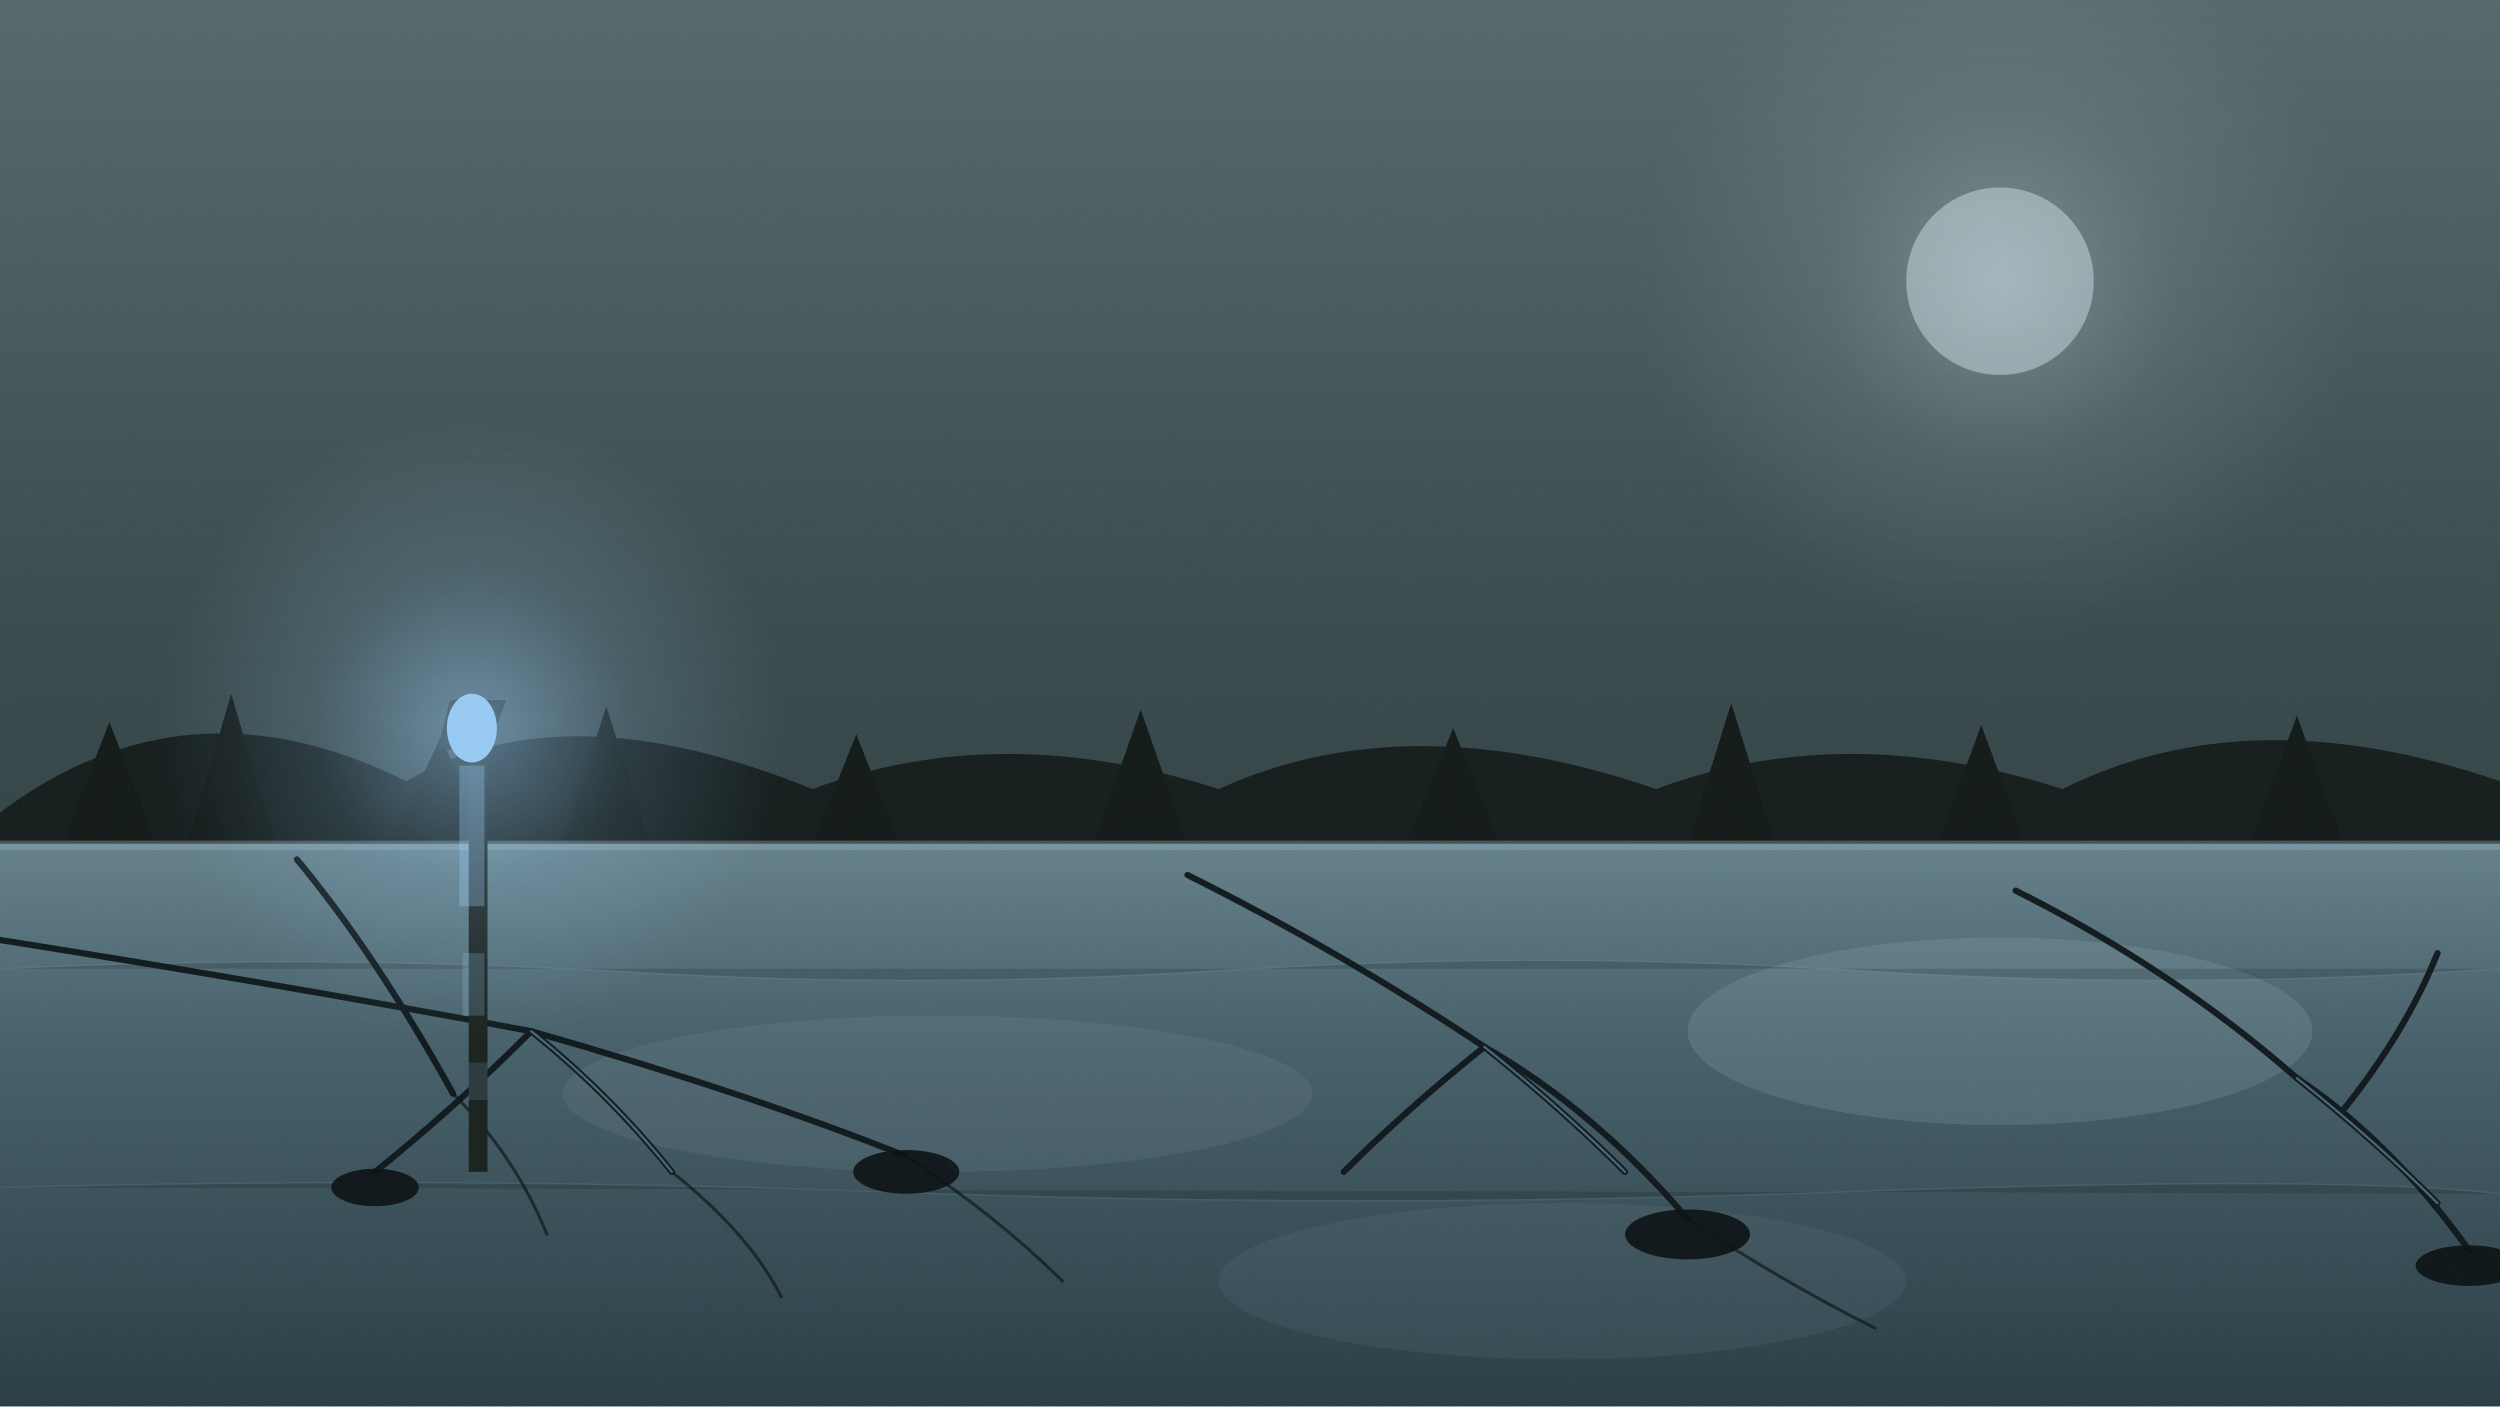
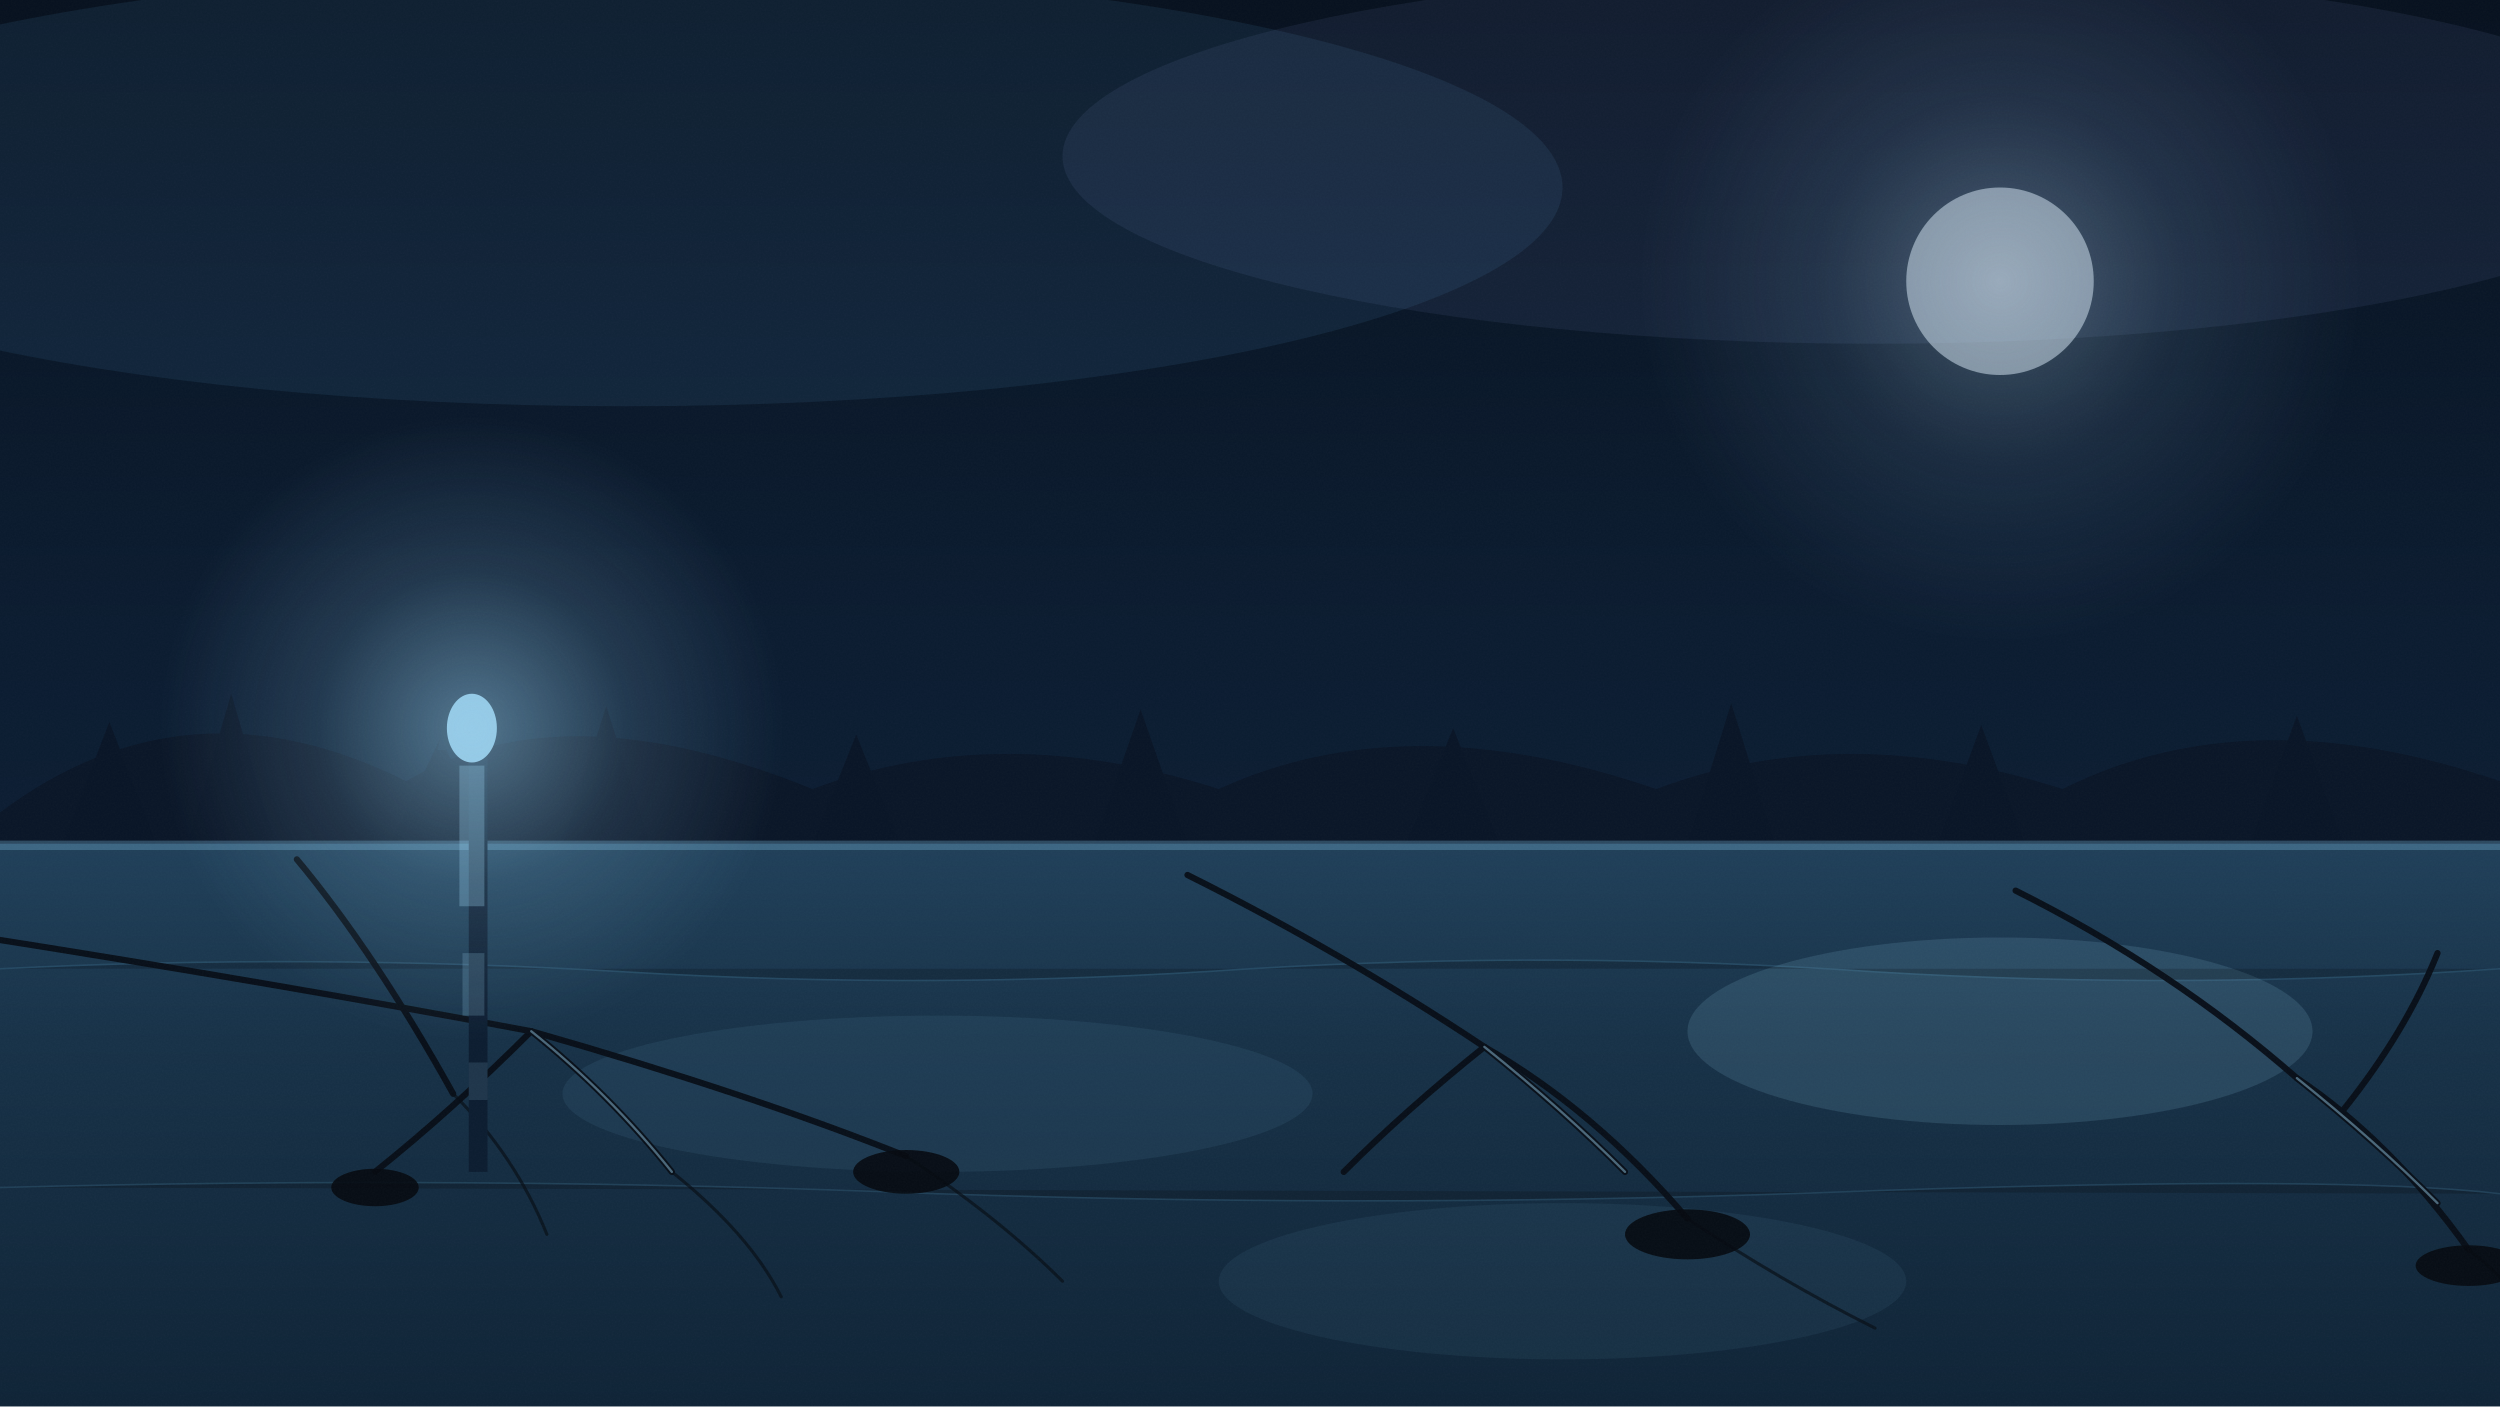
<svg xmlns="http://www.w3.org/2000/svg" viewBox="0 0 1600 900" width="1600" height="900" preserveAspectRatio="xMidYMid slice">
  <defs>
    <linearGradient id="sky" x1="0" y1="0" x2="0" y2="1">
-       <stop offset="0" stop-color="#55686a" />
-       <stop offset="0.45" stop-color="#394a4c" />
-       <stop offset="1" stop-color="#283539" />
+       <stop offset="0" stop-color="#06101e" />
+       <stop offset="0.45" stop-color="#0a1b30" />
+       <stop offset="1" stop-color="#0d2038" />
    </linearGradient>
    <linearGradient id="ice" x1="0" y1="0" x2="0" y2="1">
-       <stop offset="0" stop-color="#64808a" />
-       <stop offset="0.35" stop-color="#46606a" />
-       <stop offset="1" stop-color="#2a3d45" />
+       <stop offset="0" stop-color="#1f3f59" />
+       <stop offset="0.35" stop-color="#163147" />
+       <stop offset="1" stop-color="#0e2336" />
    </linearGradient>
    <radialGradient id="lg">
-       <stop offset="0" stop-color="#9fd4ff" stop-opacity="0.7" />
-       <stop offset="0.5" stop-color="#9fd4ff" stop-opacity="0.22" />
-       <stop offset="1" stop-color="#9fd4ff" stop-opacity="0" />
+       <stop offset="0" stop-color="#9bd3f0" stop-opacity="0.7" />
+       <stop offset="0.5" stop-color="#9bd3f0" stop-opacity="0.22" />
+       <stop offset="1" stop-color="#9bd3f0" stop-opacity="0" />
    </radialGradient>
    <radialGradient id="moon">
-       <stop offset="0" stop-color="#dcebf5" stop-opacity="0.6" />
-       <stop offset="0.5" stop-color="#c0d3d8" stop-opacity="0.22" />
-       <stop offset="1" stop-color="#c0d3d8" stop-opacity="0" />
+       <stop offset="0" stop-color="#cfe9fb" stop-opacity="0.6" />
+       <stop offset="0.5" stop-color="#8fb8d8" stop-opacity="0.22" />
+       <stop offset="1" stop-color="#8fb8d8" stop-opacity="0" />
    </radialGradient>
    <filter id="gr" x="0" y="0" width="100%" height="100%">
      <feTurbulence type="fractalNoise" baseFrequency="0.9" numOctaves="3" seed="11" />
      <feColorMatrix type="saturate" values="0" />
    </filter>
  </defs>
  <rect width="1600" height="900" fill="url(#sky)" />
-   <circle cx="1280" cy="180" r="60" fill="#dcebf5" opacity="0.45" />
+   <ellipse cx="400" cy="120" rx="600" ry="140" fill="#3f7ea6" opacity="0.14" />
+   <ellipse cx="1200" cy="100" rx="520" ry="120" fill="#7a8fc9" opacity="0.10" />
+   <circle cx="1280" cy="180" r="60" fill="#eaf6ff" opacity="0.5" />
  <circle cx="1280" cy="180" r="230" fill="url(#moon)" opacity="0.55" />
-   <path d="M0 520 Q120 430 260 500 Q360 440 520 505 Q640 460 780 505 Q900 450 1060 505 Q1180 460 1320 505 Q1440 445 1600 500 L1600 550 L0 550 Z" fill="#121a18" opacity="0.9" />
-   <path d="M40 540 L70 462 L100 540 Z" fill="#121a18" />
-   <path d="M120 540 L148 444 L176 540 Z" fill="#121a18" />
-   <path d="M250 540 L282 472 L314 540 Z" fill="#121a18" />
-   <path d="M360 540 L388 452 L416 540 Z" fill="#121a18" />
-   <path d="M520 540 L548 470 L576 540 Z" fill="#121a18" />
-   <path d="M700 540 L730 454 L760 540 Z" fill="#121a18" />
-   <path d="M900 540 L930 466 L960 540 Z" fill="#121a18" />
-   <path d="M1080 540 L1108 450 L1136 540 Z" fill="#121a18" />
-   <path d="M1240 540 L1268 464 L1296 540 Z" fill="#121a18" />
-   <path d="M1440 540 L1470 458 L1500 540 Z" fill="#121a18" />
+   <path d="M0 520 Q120 430 260 500 Q360 440 520 505 Q640 460 780 505 Q900 450 1060 505 Q1180 460 1320 505 Q1440 445 1600 500 L1600 550 L0 550 Z" fill="#081426" opacity="0.94" />
+   <path d="M40 540 L70 462 L100 540 Z" fill="#081426" />
+   <path d="M120 540 L148 444 L176 540 Z" fill="#081426" />
+   <path d="M250 540 L282 472 L314 540 Z" fill="#081426" />
+   <path d="M360 540 L388 452 L416 540 Z" fill="#081426" />
+   <path d="M520 540 L548 470 L576 540 Z" fill="#081426" />
+   <path d="M700 540 L730 454 L760 540 Z" fill="#081426" />
+   <path d="M900 540 L930 466 L960 540 Z" fill="#081426" />
+   <path d="M1080 540 L1108 450 L1136 540 Z" fill="#081426" />
+   <path d="M1240 540 L1268 464 L1296 540 Z" fill="#081426" />
+   <path d="M1440 540 L1470 458 L1500 540 Z" fill="#081426" />
  <rect x="0" y="540" width="1600" height="360" fill="url(#ice)" />
-   <rect x="0" y="538" width="1600" height="6" fill="#9fb8c4" opacity="0.35" />
-   <ellipse cx="1280" cy="660" rx="200" ry="60" fill="#9fb8c4" opacity="0.18" />
-   <ellipse cx="600" cy="700" rx="240" ry="50" fill="#9fb8c4" opacity="0.10" />
-   <ellipse cx="1000" cy="820" rx="220" ry="50" fill="#9fb8c4" opacity="0.08" />
-   <g stroke="#7f98a3" stroke-width="1" opacity="0.15">
+   <rect x="0" y="538" width="1600" height="6" fill="#7fc4e8" opacity="0.3" />
+   <ellipse cx="1280" cy="660" rx="200" ry="60" fill="#9bd3f0" opacity="0.14" />
+   <ellipse cx="600" cy="700" rx="240" ry="50" fill="#7fc4e8" opacity="0.08" />
+   <ellipse cx="1000" cy="820" rx="220" ry="50" fill="#7fc4e8" opacity="0.07" />
+   <g stroke="#5a9fc4" stroke-width="1" opacity="0.18">
    <path d="M0 620 Q200 610 400 622 Q600 634 800 620 Q1000 608 1200 622 Q1400 634 1600 620" />
    <path d="M0 760 Q300 752 600 764 Q900 774 1200 762 Q1500 752 1600 764" />
  </g>
-   <g stroke="#0d1619" stroke-width="4" fill="none" opacity="0.95" stroke-linecap="round">
+   <g stroke="#060d16" stroke-width="4" fill="none" opacity="0.95" stroke-linecap="round">
    <path d="M-10 600 Q180 630 340 660 Q480 700 580 740" />
    <path d="M340 660 Q390 700 430 750" />
    <path d="M340 660 Q290 710 240 750" />
    <path d="M760 560 Q860 610 950 670 Q1020 710 1080 780" />
    <path d="M950 670 Q1000 710 1040 750" />
    <path d="M950 670 Q900 710 860 750" />
    <path d="M1290 570 Q1390 620 1470 690 Q1530 730 1580 800" />
    <path d="M1470 690 Q1520 730 1560 770" />
    <path d="M190 550 Q240 610 290 700" />
    <path d="M1560 610 Q1540 660 1500 710" />
  </g>
-   <g stroke="#0d1619" stroke-width="2" fill="none" opacity="0.7" stroke-linecap="round">
+   <g stroke="#060d16" stroke-width="2" fill="none" opacity="0.7" stroke-linecap="round">
    <path d="M580 740 Q640 780 680 820" />
    <path d="M1080 780 Q1140 820 1200 850" />
    <path d="M1580 800 Q1620 830 1620 860" />
    <path d="M290 700 Q330 740 350 790" />
    <path d="M430 750 Q480 790 500 830" />
  </g>
-   <ellipse cx="580" cy="750" rx="34" ry="14" fill="#0a1012" opacity="0.9" />
-   <ellipse cx="1080" cy="790" rx="40" ry="16" fill="#0a1012" opacity="0.9" />
-   <ellipse cx="1580" cy="810" rx="34" ry="13" fill="#0a1012" opacity="0.9" />
-   <ellipse cx="240" cy="760" rx="28" ry="12" fill="#0a1012" opacity="0.9" />
-   <g stroke="#9fd4ff" stroke-width="1.5" fill="none" opacity="0.4" stroke-linecap="round">
+   <ellipse cx="580" cy="750" rx="34" ry="14" fill="#04090f" opacity="0.9" />
+   <ellipse cx="1080" cy="790" rx="40" ry="16" fill="#04090f" opacity="0.9" />
+   <ellipse cx="1580" cy="810" rx="34" ry="13" fill="#04090f" opacity="0.9" />
+   <ellipse cx="240" cy="760" rx="28" ry="12" fill="#04090f" opacity="0.9" />
+   <g stroke="#9bd3f0" stroke-width="1.5" fill="none" opacity="0.45" stroke-linecap="round">
    <path d="M340 660 Q390 700 430 750" />
    <path d="M950 670 Q1000 710 1040 750" />
    <path d="M1470 690 Q1520 730 1560 770" />
  </g>
  <g>
-     <rect x="300" y="480" width="12" height="270" fill="#1a221e" />
-     <path d="M280 480 L288 448 L324 448 L312 480 Z" fill="#1a221e" />
-     <ellipse cx="302" cy="466" rx="16" ry="22" fill="#9fd4ff" opacity="0.9" />
+     <rect x="300" y="480" width="12" height="270" fill="#0b1c30" />
+     <path d="M280 480 L288 448 L324 448 L312 480 Z" fill="#0b1c30" />
+     <ellipse cx="302" cy="466" rx="16" ry="22" fill="#9bd3f0" opacity="0.92" />
    <circle cx="302" cy="466" r="200" fill="url(#lg)" opacity="0.7" />
-     <rect x="294" y="490" width="16" height="90" fill="#9fd4ff" opacity="0.3" />
-     <rect x="296" y="610" width="14" height="40" fill="#9fd4ff" opacity="0.2" />
-     <rect x="300" y="680" width="12" height="24" fill="#9fd4ff" opacity="0.14" />
+     <rect x="294" y="490" width="16" height="90" fill="#9bd3f0" opacity="0.3" />
+     <rect x="296" y="610" width="14" height="40" fill="#9bd3f0" opacity="0.2" />
+     <rect x="300" y="680" width="12" height="24" fill="#9bd3f0" opacity="0.14" />
  </g>
-   <rect width="1600" height="900" filter="url(#gr)" opacity="0.04" />
+   <rect width="1600" height="900" filter="url(#gr)" opacity="0.035" />
</svg>
